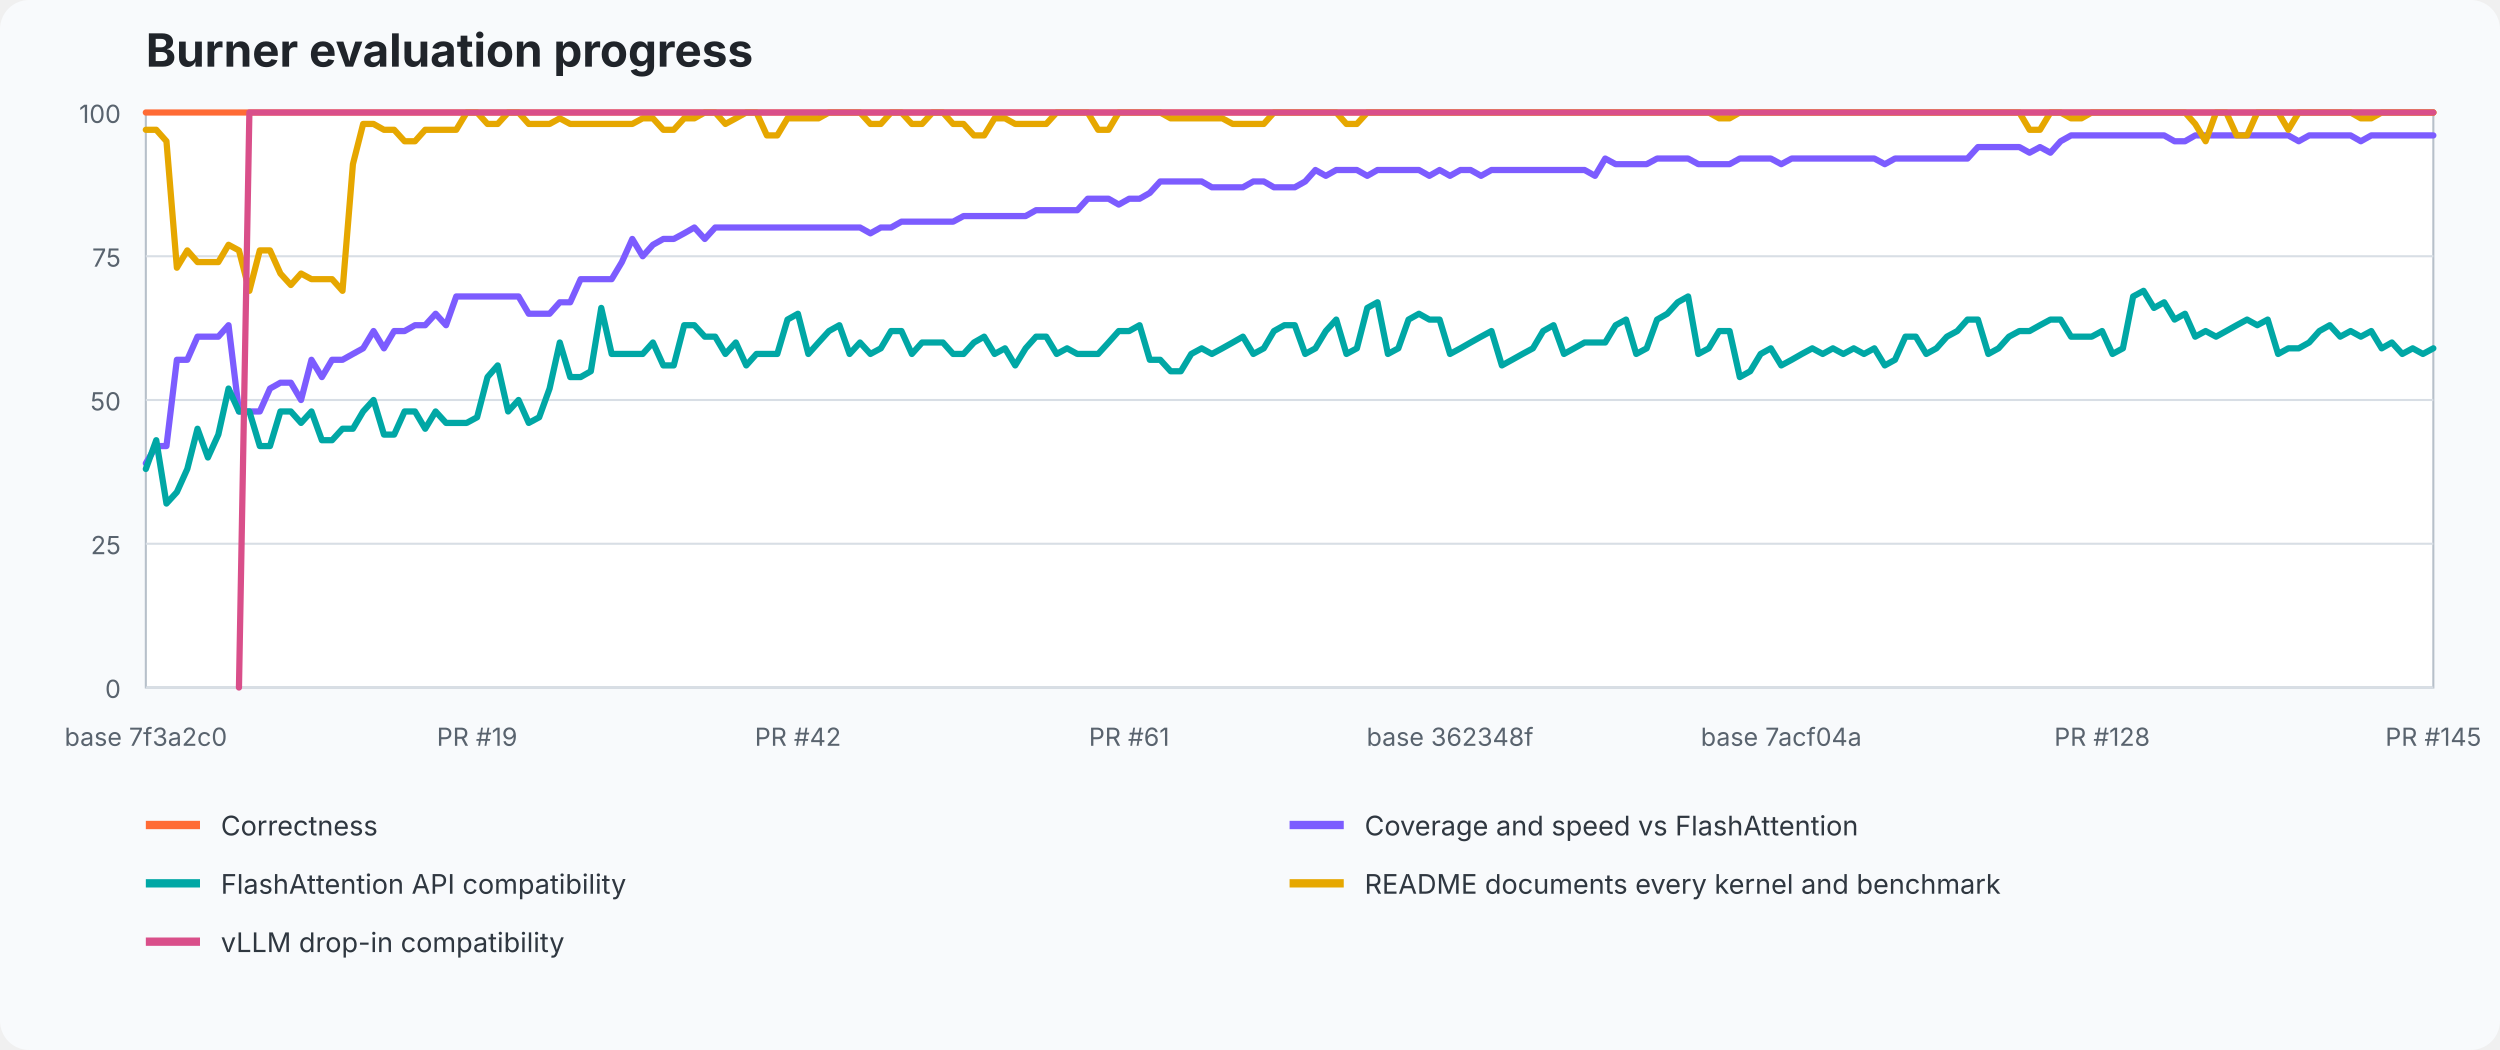
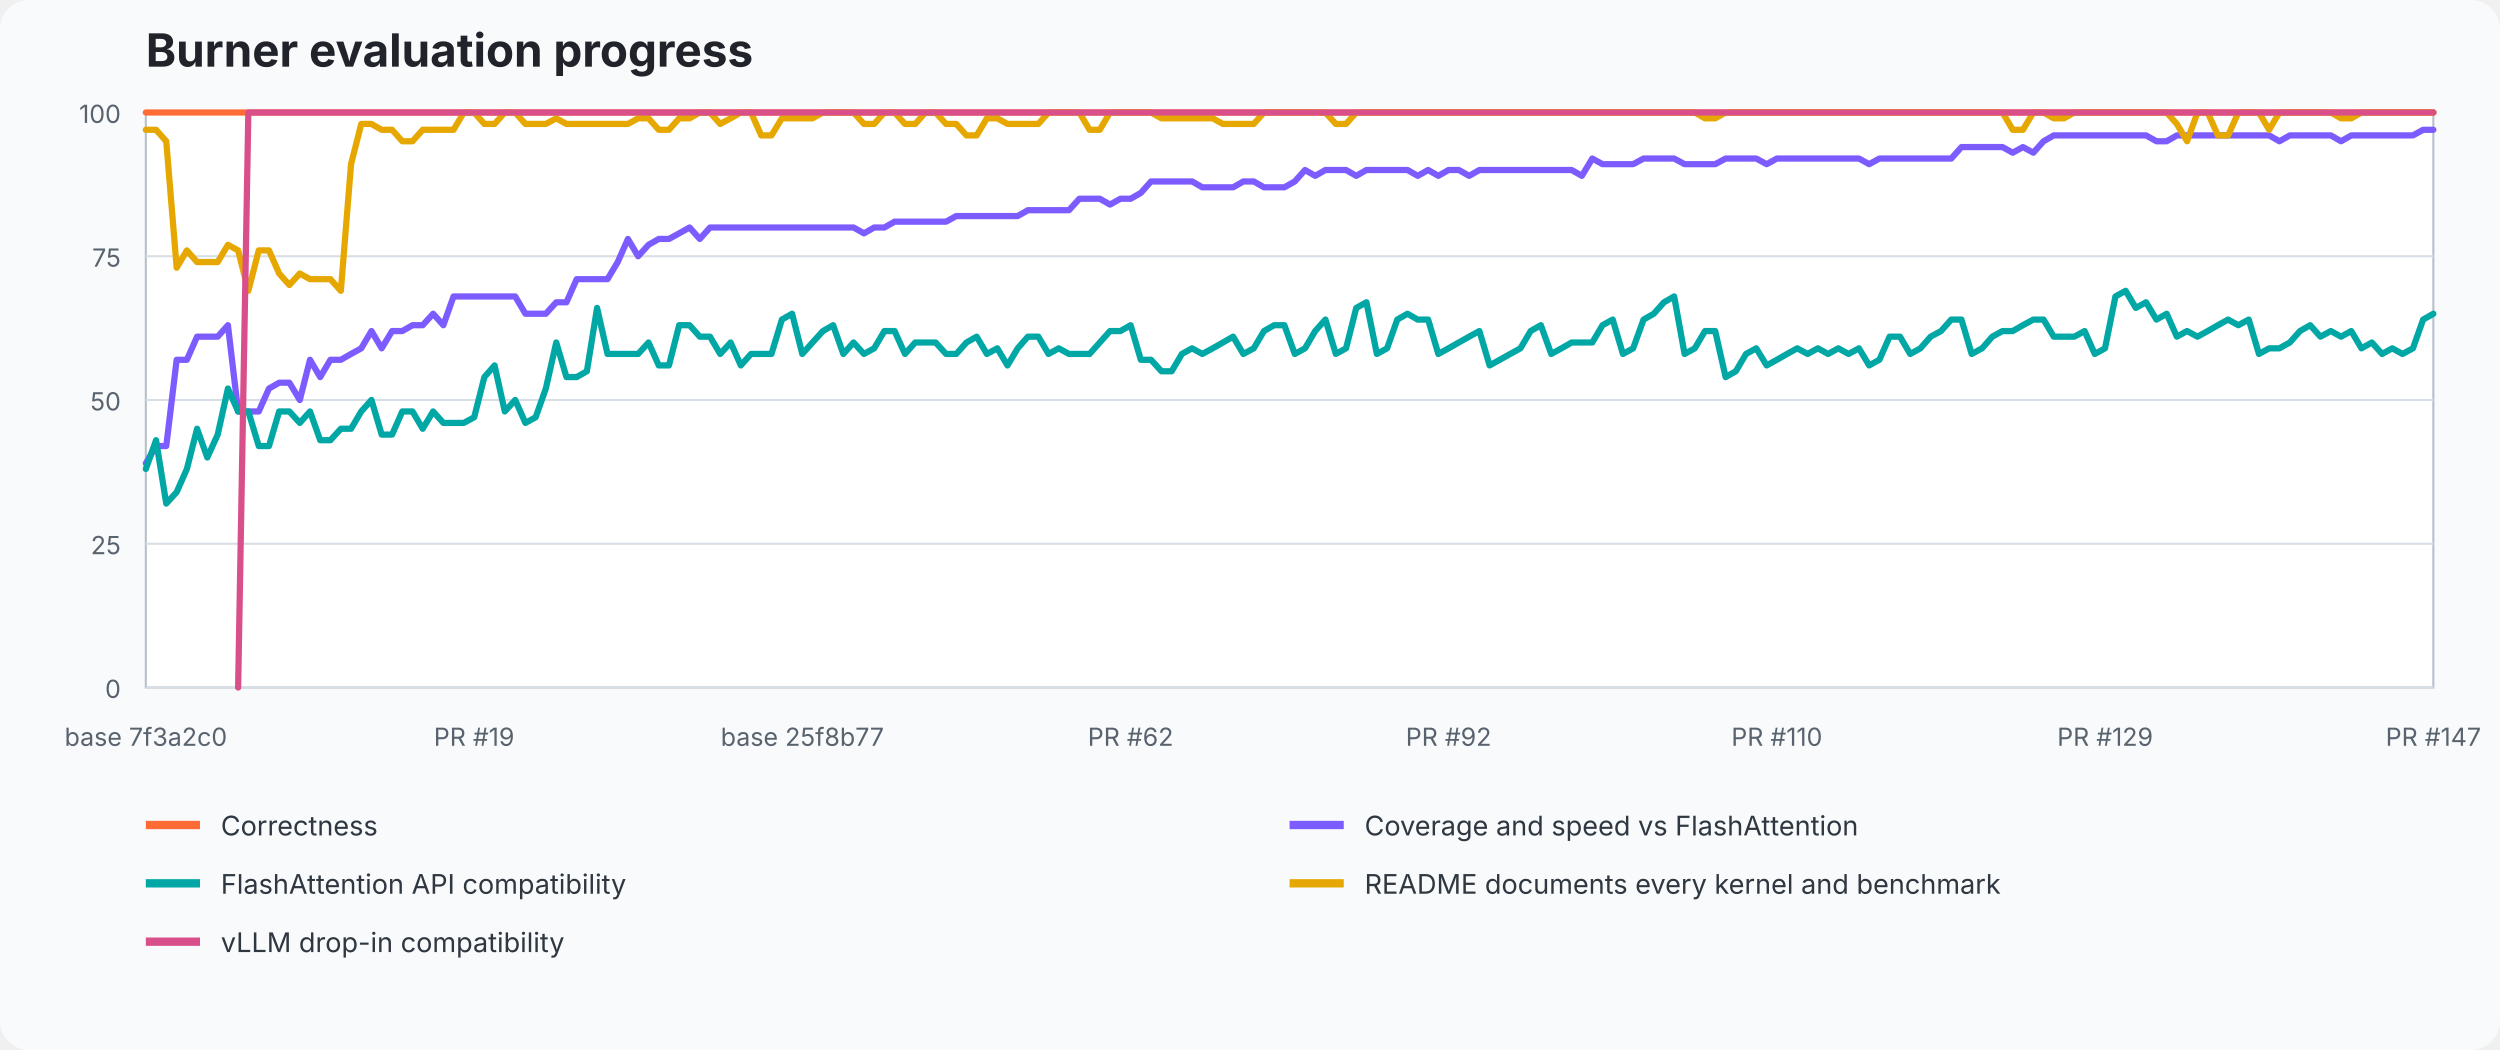
<svg xmlns="http://www.w3.org/2000/svg" width="1200" height="504" viewBox="0 0 1200 504" role="img" aria-labelledby="title desc">
  <style>text{font-family:ui-sans-serif,system-ui,-apple-system,BlinkMacSystemFont,"Segoe UI",sans-serif}.title{font-size:22px;font-weight:700;fill:#20242a}.axis{font-size:12px;fill:#59636e}.legend{font-size:13px;fill:#2f3740}.grid{stroke:#d8dee5;stroke-width:1}.plot{fill:#fff;stroke:#b7c0ca}</style>
  <rect width="100%" height="100%" fill="#f8fafc" rx="14" />
  <text x="70" y="32" class="title">Burner evaluation progress</text>
  <rect x="70" y="54" width="1098" height="276" class="plot" />
  <line x1="70" y1="330" x2="1168" y2="330" class="grid" />
  <text x="58" y="335" text-anchor="end" class="axis">0</text>
  <line x1="70" y1="261" x2="1168" y2="261" class="grid" />
  <text x="58" y="266" text-anchor="end" class="axis">25</text>
  <line x1="70" y1="192" x2="1168" y2="192" class="grid" />
  <text x="58" y="197" text-anchor="end" class="axis">50</text>
  <line x1="70" y1="123" x2="1168" y2="123" class="grid" />
  <text x="58" y="128" text-anchor="end" class="axis">75</text>
  <line x1="70" y1="54" x2="1168" y2="54" class="grid" />
  <text x="58" y="59" text-anchor="end" class="axis">100</text>
-   <polyline points="70.0,54.0 75.0,54.0 79.9,54.0 84.9,54.0 89.9,54.0 94.8,54.0 99.8,54.0 104.8,54.0 109.7,54.0 114.7,54.0 119.7,54.0 124.7,54.0 129.6,54.0 134.6,54.0 139.6,54.0 144.5,54.0 149.5,54.0 154.5,54.0 159.4,54.0 164.4,54.0 169.4,54.0 174.3,54.0 179.3,54.0 184.3,54.0 189.2,54.0 194.2,54.0 199.2,54.0 204.1,54.0 209.1,54.0 214.1,54.0 219.0,54.0 224.0,54.0 229.0,54.0 234.0,54.0 238.9,54.0 243.9,54.0 248.9,54.0 253.8,54.0 258.8,54.0 263.8,54.0 268.7,54.0 273.7,54.0 278.7,54.0 283.6,54.0 288.6,54.0 293.6,54.0 298.5,54.0 303.5,54.0 308.5,54.0 313.4,54.0 318.4,54.0 323.4,54.0 328.4,54.0 333.3,54.0 338.3,54.0 343.3,54.0 348.2,54.0 353.2,54.0 358.2,54.0 363.1,54.0 368.1,54.0 373.1,54.0 378.0,54.0 383.0,54.0 388.0,54.0 392.9,54.0 397.9,54.0 402.9,54.0 407.8,54.0 412.8,54.0 417.8,54.0 422.8,54.0 427.7,54.0 432.7,54.0 437.7,54.0 442.6,54.0 447.6,54.0 452.6,54.0 457.5,54.0 462.5,54.0 467.5,54.0 472.4,54.0 477.4,54.0 482.4,54.0 487.3,54.0 492.3,54.0 497.3,54.0 502.2,54.0 507.2,54.0 512.2,54.0 517.1,54.0 522.1,54.0 527.1,54.0 532.1,54.0 537.0,54.0 542.0,54.0 547.0,54.0 551.9,54.0 556.9,54.0 561.9,54.0 566.8,54.0 571.8,54.0 576.8,54.0 581.7,54.0 586.7,54.0 591.7,54.0 596.6,54.0 601.6,54.0 606.6,54.0 611.5,54.0 616.5,54.0 621.5,54.0 626.5,54.0 631.4,54.0 636.4,54.0 641.4,54.0 646.3,54.0 651.3,54.0 656.3,54.0 661.2,54.0 666.2,54.0 671.2,54.0 676.1,54.0 681.1,54.0 686.1,54.0 691.0,54.0 696.0,54.0 701.0,54.0 705.9,54.0 710.9,54.0 715.9,54.0 720.9,54.0 725.8,54.0 730.8,54.0 735.8,54.0 740.7,54.0 745.7,54.0 750.7,54.0 755.6,54.0 760.6,54.0 765.6,54.0 770.5,54.0 775.5,54.0 780.5,54.0 785.4,54.0 790.4,54.0 795.4,54.0 800.3,54.0 805.3,54.0 810.3,54.0 815.2,54.0 820.2,54.0 825.2,54.0 830.2,54.0 835.1,54.0 840.1,54.0 845.1,54.0 850.0,54.0 855.0,54.0 860.0,54.0 864.9,54.0 869.9,54.0 874.9,54.0 879.8,54.0 884.8,54.0 889.8,54.0 894.7,54.0 899.7,54.0 904.7,54.0 909.6,54.0 914.6,54.0 919.6,54.0 924.6,54.0 929.5,54.0 934.5,54.0 939.5,54.0 944.4,54.0 949.4,54.0 954.4,54.0 959.3,54.0 964.3,54.0 969.3,54.0 974.2,54.0 979.2,54.0 984.2,54.0 989.1,54.0 994.1,54.0 999.1,54.0 1004.0,54.0 1009.0,54.0 1014.0,54.0 1019.0,54.0 1023.9,54.0 1028.9,54.0 1033.9,54.0 1038.8,54.0 1043.8,54.0 1048.8,54.0 1053.7,54.0 1058.7,54.0 1063.7,54.0 1068.6,54.0 1073.6,54.0 1078.6,54.0 1083.5,54.0 1088.5,54.0 1093.5,54.0 1098.4,54.0 1103.4,54.0 1108.4,54.0 1113.3,54.0 1118.3,54.0 1123.3,54.0 1128.3,54.0 1133.2,54.0 1138.2,54.0 1143.2,54.0 1148.1,54.0 1153.1,54.0 1158.1,54.0 1163.0,54.0 1168.0,54.0" fill="none" stroke="#ff6b35" stroke-width="3" stroke-linejoin="round" stroke-linecap="round" />
-   <polyline points="70.0,222.4 75.0,214.1 79.9,214.1 84.9,172.7 89.9,172.7 94.8,161.6 99.8,161.6 104.8,161.6 109.7,156.1 114.7,197.5 119.7,197.5 124.7,197.5 129.6,186.5 134.6,183.7 139.6,183.7 144.5,192.0 149.5,172.7 154.5,181.0 159.4,172.7 164.4,172.7 169.4,169.9 174.3,167.2 179.3,158.9 184.3,167.2 189.2,158.9 194.2,158.9 199.2,156.1 204.1,156.1 209.1,150.6 214.1,156.1 219.0,142.3 224.0,142.3 229.0,142.3 234.0,142.3 238.9,142.3 243.9,142.3 248.9,142.3 253.8,150.6 258.8,150.6 263.8,150.6 268.7,145.1 273.7,145.1 278.7,134.0 283.6,134.0 288.6,134.0 293.6,134.0 298.5,125.8 303.5,114.7 308.5,123.0 313.4,117.5 318.4,114.7 323.4,114.7 328.4,112.0 333.3,109.2 338.3,114.7 343.3,109.2 348.2,109.2 353.2,109.2 358.2,109.2 363.1,109.2 368.1,109.2 373.1,109.2 378.0,109.2 383.0,109.2 388.0,109.2 392.9,109.2 397.9,109.2 402.9,109.2 407.8,109.2 412.8,109.2 417.8,112.0 422.8,109.2 427.7,109.2 432.7,106.4 437.7,106.4 442.6,106.4 447.6,106.4 452.6,106.4 457.5,106.4 462.5,103.7 467.5,103.7 472.4,103.7 477.4,103.7 482.4,103.7 487.3,103.7 492.3,103.7 497.3,100.9 502.2,100.9 507.2,100.9 512.2,100.9 517.1,100.9 522.1,95.4 527.1,95.4 532.1,95.4 537.0,98.2 542.0,95.4 547.0,95.4 551.9,92.6 556.9,87.1 561.9,87.1 566.8,87.1 571.8,87.1 576.8,87.1 581.7,89.9 586.7,89.9 591.7,89.9 596.6,89.9 601.6,87.1 606.6,87.1 611.5,89.9 616.5,89.9 621.5,89.9 626.5,87.1 631.4,81.6 636.4,84.4 641.4,81.6 646.3,81.6 651.3,81.6 656.3,84.4 661.2,81.6 666.2,81.6 671.2,81.6 676.1,81.6 681.1,81.6 686.1,84.4 691.0,81.6 696.0,84.4 701.0,81.6 705.9,81.6 710.9,84.4 715.9,81.6 720.9,81.6 725.8,81.6 730.8,81.6 735.8,81.6 740.7,81.6 745.7,81.6 750.7,81.6 755.6,81.6 760.6,81.6 765.6,84.4 770.5,76.1 775.5,78.8 780.5,78.8 785.4,78.8 790.4,78.8 795.4,76.1 800.3,76.1 805.3,76.1 810.3,76.1 815.2,78.8 820.2,78.8 825.2,78.8 830.2,78.8 835.1,76.1 840.1,76.1 845.1,76.1 850.0,76.1 855.0,78.8 860.0,76.1 864.9,76.1 869.9,76.1 874.9,76.1 879.8,76.1 884.8,76.1 889.8,76.1 894.7,76.1 899.7,76.1 904.7,78.8 909.6,76.1 914.6,76.1 919.6,76.1 924.6,76.1 929.5,76.1 934.5,76.1 939.5,76.1 944.4,76.1 949.4,70.6 954.4,70.6 959.3,70.6 964.3,70.6 969.3,70.6 974.2,73.3 979.2,70.6 984.2,73.3 989.1,67.8 994.1,65.0 999.1,65.0 1004.0,65.0 1009.0,65.0 1014.0,65.0 1019.0,65.0 1023.9,65.0 1028.9,65.0 1033.9,65.0 1038.8,65.0 1043.8,67.8 1048.8,67.8 1053.7,65.0 1058.7,65.0 1063.7,65.0 1068.6,65.0 1073.6,65.0 1078.6,65.0 1083.5,65.0 1088.5,65.0 1093.5,65.0 1098.4,65.0 1103.4,67.8 1108.4,65.0 1113.3,65.0 1118.3,65.0 1123.3,65.0 1128.3,65.0 1133.2,67.8 1138.2,65.0 1143.2,65.0 1148.1,65.0 1153.1,65.0 1158.1,65.0 1163.0,65.0 1168.0,65.0" fill="none" stroke="#7c5cff" stroke-width="3" stroke-linejoin="round" stroke-linecap="round" />
-   <polyline points="70.0,225.1 75.0,211.3 79.9,241.7 84.9,236.2 89.9,225.1 94.8,205.8 99.8,219.6 104.8,208.6 109.7,186.5 114.7,197.5 119.7,197.5 124.7,214.1 129.6,214.1 134.6,197.5 139.6,197.5 144.5,203.0 149.5,197.5 154.5,211.3 159.4,211.3 164.4,205.8 169.4,205.8 174.3,197.5 179.3,192.0 184.3,208.6 189.2,208.6 194.2,197.5 199.2,197.5 204.1,205.8 209.1,197.5 214.1,203.0 219.0,203.0 224.0,203.0 229.0,200.3 234.0,181.0 238.9,175.4 243.9,197.5 248.9,192.0 253.8,203.0 258.8,200.3 263.8,186.5 268.7,164.4 273.7,181.0 278.7,181.0 283.6,178.2 288.6,147.8 293.6,169.9 298.5,169.9 303.5,169.9 308.5,169.9 313.4,164.4 318.4,175.4 323.4,175.4 328.4,156.1 333.3,156.1 338.3,161.6 343.3,161.6 348.2,169.9 353.2,164.4 358.2,175.4 363.1,169.9 368.1,169.9 373.1,169.9 378.0,153.4 383.0,150.6 388.0,169.9 392.9,164.4 397.9,158.9 402.9,156.1 407.8,169.9 412.8,164.4 417.8,169.9 422.8,167.2 427.7,158.9 432.7,158.9 437.7,169.9 442.6,164.4 447.6,164.4 452.6,164.4 457.5,169.9 462.5,169.9 467.5,164.4 472.4,161.6 477.4,169.9 482.4,167.2 487.3,175.4 492.3,167.2 497.3,161.6 502.2,161.6 507.2,169.9 512.2,167.2 517.1,169.9 522.1,169.9 527.1,169.9 532.1,164.4 537.0,158.9 542.0,158.9 547.0,156.1 551.9,172.7 556.9,172.7 561.9,178.2 566.8,178.2 571.8,169.9 576.8,167.2 581.7,169.9 586.7,167.2 591.7,164.4 596.6,161.6 601.6,169.9 606.6,167.2 611.5,158.9 616.5,156.1 621.5,156.1 626.5,169.9 631.4,167.2 636.4,158.9 641.4,153.4 646.3,169.9 651.3,167.2 656.3,147.8 661.2,145.1 666.2,169.9 671.2,167.2 676.1,153.4 681.1,150.6 686.1,153.4 691.0,153.4 696.0,169.9 701.0,167.2 705.9,164.4 710.9,161.6 715.9,158.9 720.9,175.4 725.8,172.7 730.8,169.9 735.8,167.2 740.7,158.9 745.7,156.1 750.7,169.9 755.6,167.2 760.6,164.4 765.6,164.4 770.5,164.4 775.5,156.1 780.5,153.4 785.4,169.9 790.4,167.2 795.4,153.4 800.3,150.6 805.3,145.1 810.3,142.3 815.2,169.9 820.2,167.2 825.2,158.9 830.2,158.9 835.1,181.0 840.1,178.2 845.1,169.9 850.0,167.2 855.0,175.4 860.0,172.7 864.9,169.9 869.9,167.2 874.9,169.9 879.8,167.2 884.8,169.9 889.8,167.2 894.7,169.9 899.7,167.2 904.7,175.4 909.6,172.7 914.6,161.6 919.6,161.6 924.6,169.9 929.5,167.2 934.5,161.6 939.5,158.9 944.4,153.4 949.4,153.4 954.4,169.9 959.3,167.2 964.3,161.6 969.3,158.9 974.2,158.9 979.2,156.1 984.2,153.4 989.1,153.4 994.1,161.6 999.1,161.6 1004.0,161.6 1009.0,158.9 1014.0,169.9 1019.0,167.2 1023.9,142.3 1028.9,139.6 1033.9,147.8 1038.8,145.1 1043.8,153.4 1048.8,150.6 1053.7,161.6 1058.7,158.9 1063.7,161.6 1068.6,158.9 1073.6,156.1 1078.6,153.4 1083.5,156.1 1088.5,153.4 1093.5,169.9 1098.4,167.2 1103.4,167.2 1108.4,164.4 1113.3,158.9 1118.3,156.1 1123.3,161.6 1128.3,158.9 1133.2,161.6 1138.2,158.9 1143.2,167.2 1148.1,164.4 1153.1,169.9 1158.1,167.2 1163.0,169.9 1168.0,167.2" fill="none" stroke="#00a7a5" stroke-width="3" stroke-linejoin="round" stroke-linecap="round" />
-   <polyline points="70.0,62.3 75.0,62.3 79.9,67.8 84.9,128.5 89.9,120.2 94.8,125.8 99.8,125.8 104.8,125.8 109.7,117.5 114.7,120.2 119.7,139.6 124.7,120.2 129.6,120.2 134.6,131.3 139.6,136.8 144.5,131.3 149.5,134.0 154.5,134.0 159.4,134.0 164.4,139.6 169.4,78.8 174.3,59.5 179.3,59.5 184.3,62.3 189.2,62.3 194.2,67.8 199.2,67.8 204.1,62.3 209.1,62.3 214.1,62.3 219.0,62.3 224.0,54.0 229.0,54.0 234.0,59.5 238.9,59.5 243.9,54.0 248.9,54.0 253.8,59.5 258.8,59.5 263.8,59.5 268.7,56.8 273.7,59.5 278.7,59.5 283.6,59.5 288.6,59.5 293.6,59.5 298.5,59.5 303.5,59.5 308.5,56.8 313.4,56.8 318.4,62.3 323.4,62.3 328.4,56.8 333.3,56.8 338.3,54.0 343.3,54.0 348.2,59.5 353.2,56.8 358.2,54.0 363.1,54.0 368.1,65.0 373.1,65.0 378.0,56.8 383.0,56.8 388.0,56.8 392.9,56.8 397.9,54.0 402.9,54.0 407.8,54.0 412.8,54.0 417.8,59.5 422.8,59.5 427.7,54.0 432.7,54.0 437.7,59.5 442.6,59.5 447.6,54.0 452.6,54.0 457.5,59.5 462.5,59.5 467.5,65.0 472.4,65.0 477.4,56.8 482.4,56.8 487.3,59.5 492.3,59.5 497.3,59.5 502.2,59.5 507.2,54.0 512.2,54.0 517.1,54.0 522.1,54.0 527.1,62.3 532.1,62.3 537.0,54.0 542.0,54.0 547.0,54.0 551.9,54.0 556.9,54.0 561.9,56.8 566.8,56.8 571.8,56.8 576.8,56.8 581.7,56.8 586.7,56.8 591.7,59.5 596.6,59.5 601.6,59.5 606.6,59.5 611.5,54.0 616.5,54.0 621.5,54.0 626.5,54.0 631.4,54.0 636.4,54.0 641.4,54.0 646.3,59.5 651.3,59.5 656.3,54.0 661.2,54.0 666.2,54.0 671.2,54.0 676.1,54.0 681.1,54.0 686.1,54.0 691.0,54.0 696.0,54.0 701.0,54.0 705.9,54.0 710.9,54.0 715.9,54.0 720.9,54.0 725.8,54.0 730.8,54.0 735.8,54.0 740.7,54.0 745.7,54.0 750.7,54.0 755.6,54.0 760.6,54.0 765.6,54.0 770.5,54.0 775.5,54.0 780.5,54.0 785.4,54.0 790.4,54.0 795.4,54.0 800.3,54.0 805.3,54.0 810.3,54.0 815.2,54.0 820.2,54.0 825.2,56.8 830.2,56.8 835.1,54.0 840.1,54.0 845.1,54.0 850.0,54.0 855.0,54.0 860.0,54.0 864.9,54.0 869.9,54.0 874.9,54.0 879.8,54.0 884.8,54.0 889.8,54.0 894.7,54.0 899.7,54.0 904.7,54.0 909.6,54.0 914.6,54.0 919.6,54.0 924.6,54.0 929.5,54.0 934.5,54.0 939.5,54.0 944.4,54.0 949.4,54.0 954.4,54.0 959.3,54.0 964.3,54.0 969.3,54.0 974.2,62.3 979.2,62.3 984.2,54.0 989.1,54.0 994.1,56.8 999.1,56.8 1004.0,54.0 1009.0,54.0 1014.0,54.0 1019.0,54.0 1023.9,54.0 1028.9,54.0 1033.9,54.0 1038.8,54.0 1043.8,54.0 1048.8,54.0 1053.7,59.5 1058.7,67.8 1063.7,54.0 1068.6,54.0 1073.6,65.0 1078.6,65.0 1083.5,54.0 1088.5,54.0 1093.5,54.0 1098.4,62.3 1103.4,54.0 1108.4,54.0 1113.3,54.0 1118.3,54.0 1123.3,54.0 1128.3,54.0 1133.2,56.8 1138.2,56.8 1143.2,54.0 1148.1,54.0 1153.1,54.0 1158.1,54.0 1163.0,54.0 1168.0,54.0" fill="none" stroke="#e6a700" stroke-width="3" stroke-linejoin="round" stroke-linecap="round" />
-   <polyline points="114.7,330.0 119.7,54.0 124.7,54.0 129.6,54.0 134.6,54.0 139.6,54.0 144.5,54.0 149.5,54.0 154.5,54.0 159.4,54.0 164.4,54.0 169.4,54.0 174.3,54.0 179.3,54.0 184.3,54.0 189.2,54.0 194.2,54.0 199.2,54.0 204.1,54.0 209.1,54.0 214.1,54.0 219.0,54.0 224.0,54.0 229.0,54.0 234.0,54.0 238.9,54.0 243.9,54.0 248.9,54.0 253.8,54.0 258.8,54.0 263.8,54.0 268.7,54.0 273.7,54.0 278.7,54.0 283.6,54.0 288.6,54.0 293.6,54.0 298.5,54.0 303.5,54.0 308.5,54.0 313.4,54.0 318.4,54.0 323.4,54.0 328.4,54.0 333.3,54.0 338.3,54.0 343.3,54.0 348.2,54.0 353.2,54.0 358.2,54.0 363.1,54.0 368.1,54.0 373.1,54.0 378.0,54.0 383.0,54.0 388.0,54.0 392.9,54.0 397.9,54.0 402.9,54.0 407.8,54.0 412.8,54.0 417.8,54.0 422.8,54.0 427.7,54.0 432.7,54.0 437.7,54.0 442.6,54.0 447.6,54.0 452.6,54.0 457.5,54.0 462.5,54.0 467.5,54.0 472.4,54.0 477.4,54.0 482.4,54.0 487.3,54.0 492.3,54.0 497.3,54.0 502.2,54.0 507.2,54.0 512.2,54.0 517.1,54.0 522.1,54.0 527.1,54.0 532.1,54.0 537.0,54.0 542.0,54.0 547.0,54.0 551.9,54.0 556.9,54.0 561.9,54.0 566.8,54.0 571.8,54.0 576.8,54.0 581.7,54.0 586.7,54.0 591.7,54.0 596.6,54.0 601.6,54.0 606.6,54.0 611.5,54.0 616.5,54.0 621.5,54.0 626.5,54.0 631.4,54.0 636.4,54.0 641.4,54.0 646.3,54.0 651.3,54.0 656.3,54.0 661.2,54.0 666.2,54.0 671.2,54.0 676.1,54.0 681.1,54.0 686.1,54.0 691.0,54.0 696.0,54.0 701.0,54.0 705.9,54.0 710.9,54.0 715.9,54.0 720.9,54.0 725.8,54.0 730.8,54.0 735.8,54.0 740.7,54.0 745.7,54.0 750.7,54.0 755.6,54.0 760.6,54.0 765.6,54.0 770.5,54.0 775.5,54.0 780.5,54.0 785.4,54.0 790.4,54.0 795.4,54.0 800.3,54.0 805.3,54.0 810.3,54.0 815.2,54.0 820.2,54.0 825.2,54.0 830.2,54.0 835.1,54.0 840.1,54.0 845.1,54.0 850.0,54.0 855.0,54.0 860.0,54.0 864.9,54.0 869.9,54.0 874.9,54.0 879.8,54.0 884.8,54.0 889.8,54.0 894.7,54.0 899.7,54.0 904.7,54.0 909.6,54.0 914.6,54.0 919.6,54.0 924.6,54.0 929.5,54.0 934.5,54.0 939.5,54.0 944.4,54.0 949.4,54.0 954.4,54.0 959.3,54.0 964.3,54.0 969.3,54.0 974.2,54.0 979.2,54.0 984.2,54.0 989.1,54.0 994.1,54.0 999.1,54.0 1004.0,54.0 1009.0,54.0 1014.0,54.0 1019.0,54.0 1023.9,54.0 1028.9,54.0 1033.9,54.0 1038.8,54.0 1043.8,54.0 1048.8,54.0 1053.7,54.0 1058.7,54.0 1063.7,54.0 1068.6,54.0 1073.6,54.0 1078.6,54.0 1083.5,54.0 1088.5,54.0 1093.5,54.0 1098.4,54.0 1103.4,54.0 1108.4,54.0 1113.3,54.0 1118.3,54.0 1123.3,54.0 1128.3,54.0 1133.2,54.0 1138.2,54.0 1143.2,54.0 1148.1,54.0 1153.1,54.0 1158.1,54.0 1163.0,54.0 1168.0,54.0" fill="none" stroke="#d94f8a" stroke-width="3" stroke-linejoin="round" stroke-linecap="round" />
+   <polyline points="70.0,54.0 74.9,54.0 79.8,54.0 84.8,54.0 89.7,54.0 94.6,54.0 99.5,54.0 104.5,54.0 109.4,54.0 114.3,54.0 119.2,54.0 124.2,54.0 129.1,54.0 134.0,54.0 138.9,54.0 143.9,54.0 148.8,54.0 153.7,54.0 158.6,54.0 163.6,54.0 168.5,54.0 173.4,54.0 178.3,54.0 183.2,54.0 188.2,54.0 193.1,54.0 198.0,54.0 202.9,54.0 207.9,54.0 212.8,54.0 217.7,54.0 222.6,54.0 227.6,54.0 232.5,54.0 237.4,54.0 242.3,54.0 247.3,54.0 252.2,54.0 257.1,54.0 262.0,54.0 267.0,54.0 271.9,54.0 276.8,54.0 281.7,54.0 286.6,54.0 291.6,54.0 296.5,54.0 301.4,54.0 306.3,54.0 311.3,54.0 316.2,54.0 321.1,54.0 326.0,54.0 331.0,54.0 335.9,54.0 340.8,54.0 345.7,54.0 350.7,54.0 355.6,54.0 360.5,54.0 365.4,54.0 370.3,54.0 375.3,54.0 380.2,54.0 385.1,54.0 390.0,54.0 395.0,54.0 399.9,54.0 404.8,54.0 409.7,54.0 414.7,54.0 419.6,54.0 424.5,54.0 429.4,54.0 434.4,54.0 439.3,54.0 444.2,54.0 449.1,54.0 454.1,54.0 459.0,54.0 463.9,54.0 468.8,54.0 473.7,54.0 478.7,54.0 483.6,54.0 488.5,54.0 493.4,54.0 498.4,54.0 503.3,54.0 508.2,54.0 513.1,54.0 518.1,54.0 523.0,54.0 527.9,54.0 532.8,54.0 537.8,54.0 542.7,54.0 547.6,54.0 552.5,54.0 557.5,54.0 562.4,54.0 567.3,54.0 572.2,54.0 577.1,54.0 582.1,54.0 587.0,54.0 591.9,54.0 596.8,54.0 601.8,54.0 606.7,54.0 611.6,54.0 616.5,54.0 621.5,54.0 626.4,54.0 631.3,54.0 636.2,54.0 641.2,54.0 646.1,54.0 651.0,54.0 655.9,54.0 660.9,54.0 665.8,54.0 670.7,54.0 675.6,54.0 680.5,54.0 685.5,54.0 690.4,54.0 695.3,54.0 700.2,54.0 705.2,54.0 710.1,54.0 715.0,54.0 719.9,54.0 724.9,54.0 729.8,54.0 734.7,54.0 739.6,54.0 744.6,54.0 749.5,54.0 754.4,54.0 759.3,54.0 764.3,54.0 769.2,54.0 774.1,54.0 779.0,54.0 783.9,54.0 788.9,54.0 793.8,54.0 798.7,54.0 803.6,54.0 808.6,54.0 813.5,54.0 818.4,54.0 823.3,54.0 828.3,54.0 833.2,54.0 838.1,54.0 843.0,54.0 848.0,54.0 852.9,54.0 857.8,54.0 862.7,54.0 867.7,54.0 872.6,54.0 877.5,54.0 882.4,54.0 887.3,54.0 892.3,54.0 897.2,54.0 902.1,54.0 907.0,54.0 912.0,54.0 916.9,54.0 921.8,54.0 926.7,54.0 931.7,54.0 936.6,54.0 941.5,54.0 946.4,54.0 951.4,54.0 956.3,54.0 961.2,54.0 966.1,54.0 971.0,54.0 976.0,54.0 980.9,54.0 985.8,54.0 990.7,54.0 995.7,54.0 1000.6,54.0 1005.5,54.0 1010.4,54.0 1015.4,54.0 1020.3,54.0 1025.2,54.0 1030.1,54.0 1035.1,54.0 1040.0,54.0 1044.9,54.0 1049.8,54.0 1054.8,54.0 1059.7,54.0 1064.6,54.0 1069.5,54.0 1074.4,54.0 1079.4,54.0 1084.3,54.0 1089.2,54.0 1094.1,54.0 1099.1,54.0 1104.0,54.0 1108.9,54.0 1113.8,54.0 1118.8,54.0 1123.7,54.0 1128.6,54.0 1133.5,54.0 1138.5,54.0 1143.4,54.0 1148.3,54.0 1153.2,54.0 1158.2,54.0 1163.1,54.0 1168.0,54.0" fill="none" stroke="#ff6b35" stroke-width="3" stroke-linejoin="round" stroke-linecap="round" />
+   <polyline points="70.0,222.4 74.9,214.1 79.8,214.1 84.8,172.7 89.7,172.7 94.6,161.6 99.5,161.6 104.5,161.6 109.4,156.1 114.3,197.5 119.2,197.5 124.2,197.5 129.1,186.5 134.0,183.7 138.9,183.7 143.9,192.0 148.8,172.7 153.7,181.0 158.6,172.7 163.6,172.7 168.5,169.9 173.4,167.2 178.3,158.9 183.2,167.2 188.2,158.9 193.1,158.9 198.0,156.1 202.9,156.1 207.9,150.6 212.8,156.1 217.7,142.3 222.6,142.3 227.6,142.3 232.5,142.3 237.4,142.3 242.3,142.3 247.3,142.3 252.2,150.6 257.1,150.6 262.0,150.6 267.0,145.1 271.9,145.1 276.8,134.0 281.7,134.0 286.6,134.0 291.6,134.0 296.5,125.8 301.4,114.7 306.3,123.0 311.3,117.5 316.2,114.7 321.1,114.7 326.0,112.0 331.0,109.2 335.9,114.7 340.8,109.2 345.7,109.2 350.7,109.2 355.6,109.2 360.5,109.2 365.4,109.2 370.3,109.2 375.3,109.2 380.2,109.2 385.1,109.2 390.0,109.2 395.0,109.2 399.9,109.2 404.8,109.2 409.7,109.2 414.7,112.0 419.6,109.2 424.5,109.2 429.4,106.4 434.4,106.4 439.3,106.4 444.2,106.4 449.1,106.4 454.1,106.4 459.0,103.7 463.9,103.7 468.8,103.7 473.7,103.7 478.7,103.7 483.6,103.7 488.5,103.7 493.4,100.9 498.4,100.9 503.3,100.9 508.2,100.9 513.1,100.9 518.1,95.4 523.0,95.4 527.9,95.4 532.8,98.2 537.8,95.4 542.7,95.4 547.6,92.6 552.5,87.1 557.5,87.1 562.4,87.1 567.3,87.1 572.2,87.1 577.1,89.9 582.1,89.9 587.0,89.9 591.9,89.9 596.8,87.1 601.8,87.1 606.7,89.9 611.6,89.9 616.5,89.9 621.5,87.1 626.4,81.6 631.3,84.4 636.2,81.6 641.2,81.6 646.1,81.6 651.0,84.4 655.9,81.6 660.9,81.6 665.8,81.6 670.7,81.6 675.6,81.6 680.5,84.4 685.5,81.6 690.4,84.4 695.3,81.6 700.2,81.6 705.2,84.4 710.1,81.6 715.0,81.6 719.9,81.6 724.9,81.6 729.8,81.6 734.7,81.6 739.6,81.6 744.6,81.6 749.5,81.6 754.4,81.6 759.3,84.4 764.3,76.1 769.2,78.8 774.1,78.8 779.0,78.8 783.9,78.8 788.9,76.1 793.8,76.1 798.7,76.1 803.6,76.1 808.6,78.8 813.5,78.8 818.4,78.8 823.3,78.8 828.3,76.1 833.2,76.1 838.1,76.1 843.0,76.1 848.0,78.8 852.9,76.1 857.8,76.1 862.7,76.1 867.7,76.1 872.6,76.1 877.5,76.1 882.4,76.1 887.3,76.1 892.3,76.1 897.2,78.8 902.1,76.1 907.0,76.1 912.0,76.1 916.9,76.1 921.8,76.1 926.7,76.1 931.7,76.1 936.6,76.1 941.5,70.6 946.4,70.6 951.4,70.6 956.3,70.6 961.2,70.6 966.1,73.3 971.0,70.6 976.0,73.3 980.9,67.8 985.8,65.0 990.7,65.0 995.7,65.0 1000.6,65.0 1005.5,65.0 1010.4,65.0 1015.4,65.0 1020.3,65.0 1025.2,65.0 1030.1,65.0 1035.1,67.8 1040.0,67.8 1044.9,65.0 1049.8,65.0 1054.8,65.0 1059.7,65.0 1064.6,65.0 1069.5,65.0 1074.4,65.0 1079.4,65.0 1084.3,65.0 1089.2,65.0 1094.1,67.8 1099.1,65.0 1104.0,65.0 1108.9,65.0 1113.8,65.0 1118.8,65.0 1123.7,67.8 1128.6,65.0 1133.5,65.0 1138.5,65.0 1143.4,65.0 1148.3,65.0 1153.2,65.0 1158.2,65.0 1163.1,62.3 1168.0,62.3" fill="none" stroke="#7c5cff" stroke-width="3" stroke-linejoin="round" stroke-linecap="round" />
+   <polyline points="70.0,225.1 74.9,211.3 79.8,241.7 84.8,236.2 89.7,225.1 94.6,205.8 99.5,219.6 104.5,208.6 109.4,186.5 114.3,197.5 119.2,197.5 124.2,214.1 129.1,214.1 134.0,197.5 138.9,197.5 143.9,203.0 148.8,197.5 153.7,211.3 158.6,211.3 163.6,205.8 168.5,205.8 173.4,197.5 178.3,192.0 183.2,208.6 188.2,208.6 193.1,197.5 198.0,197.5 202.9,205.8 207.9,197.5 212.8,203.0 217.7,203.0 222.6,203.0 227.6,200.3 232.5,181.0 237.4,175.4 242.3,197.5 247.3,192.0 252.2,203.0 257.1,200.3 262.0,186.5 267.0,164.4 271.9,181.0 276.8,181.0 281.7,178.2 286.6,147.8 291.6,169.9 296.5,169.9 301.4,169.9 306.3,169.9 311.3,164.4 316.2,175.4 321.1,175.4 326.0,156.1 331.0,156.1 335.9,161.6 340.8,161.6 345.7,169.9 350.7,164.4 355.6,175.4 360.5,169.9 365.4,169.9 370.3,169.9 375.3,153.4 380.2,150.6 385.1,169.9 390.0,164.4 395.0,158.9 399.9,156.1 404.8,169.9 409.7,164.4 414.7,169.9 419.6,167.2 424.5,158.9 429.4,158.9 434.4,169.9 439.3,164.4 444.2,164.4 449.1,164.4 454.1,169.9 459.0,169.9 463.9,164.4 468.8,161.6 473.7,169.9 478.7,167.2 483.6,175.4 488.5,167.2 493.4,161.6 498.4,161.6 503.3,169.9 508.2,167.2 513.1,169.9 518.1,169.9 523.0,169.9 527.9,164.4 532.8,158.9 537.8,158.9 542.7,156.1 547.6,172.7 552.5,172.7 557.5,178.2 562.4,178.2 567.3,169.9 572.2,167.2 577.1,169.9 582.1,167.2 587.0,164.4 591.9,161.6 596.8,169.9 601.8,167.2 606.7,158.9 611.6,156.1 616.5,156.1 621.5,169.9 626.4,167.2 631.3,158.9 636.2,153.4 641.2,169.9 646.1,167.2 651.0,147.8 655.9,145.1 660.9,169.9 665.8,167.2 670.7,153.4 675.6,150.6 680.5,153.4 685.5,153.4 690.4,169.9 695.3,167.2 700.2,164.4 705.2,161.6 710.1,158.9 715.0,175.4 719.9,172.7 724.9,169.9 729.8,167.2 734.7,158.9 739.6,156.1 744.6,169.9 749.5,167.2 754.4,164.4 759.3,164.4 764.3,164.4 769.2,156.1 774.1,153.4 779.0,169.9 783.9,167.2 788.9,153.4 793.8,150.6 798.7,145.1 803.6,142.3 808.6,169.9 813.5,167.2 818.4,158.9 823.3,158.9 828.3,181.0 833.2,178.2 838.1,169.9 843.0,167.2 848.0,175.4 852.9,172.7 857.8,169.9 862.7,167.2 867.7,169.9 872.6,167.2 877.5,169.9 882.4,167.2 887.3,169.9 892.3,167.2 897.2,175.4 902.1,172.7 907.0,161.6 912.0,161.6 916.9,169.9 921.8,167.2 926.7,161.6 931.7,158.9 936.6,153.4 941.5,153.4 946.4,169.9 951.4,167.2 956.3,161.6 961.2,158.9 966.1,158.9 971.0,156.1 976.0,153.4 980.9,153.4 985.8,161.6 990.7,161.6 995.7,161.6 1000.6,158.9 1005.5,169.9 1010.4,167.2 1015.4,142.3 1020.3,139.6 1025.2,147.8 1030.1,145.1 1035.1,153.4 1040.0,150.6 1044.9,161.6 1049.8,158.9 1054.8,161.6 1059.7,158.9 1064.6,156.1 1069.5,153.4 1074.4,156.1 1079.4,153.4 1084.3,169.9 1089.2,167.2 1094.1,167.2 1099.1,164.4 1104.0,158.9 1108.9,156.1 1113.8,161.6 1118.8,158.9 1123.7,161.6 1128.6,158.9 1133.5,167.2 1138.5,164.4 1143.4,169.9 1148.3,167.2 1153.2,169.9 1158.2,167.2 1163.1,153.4 1168.0,150.6" fill="none" stroke="#00a7a5" stroke-width="3" stroke-linejoin="round" stroke-linecap="round" />
+   <polyline points="70.0,62.3 74.9,62.3 79.8,67.8 84.8,128.5 89.7,120.2 94.6,125.8 99.5,125.8 104.5,125.8 109.4,117.5 114.3,120.2 119.2,139.6 124.2,120.2 129.1,120.2 134.0,131.3 138.9,136.8 143.9,131.3 148.8,134.0 153.7,134.0 158.6,134.0 163.6,139.6 168.5,78.8 173.4,59.5 178.3,59.5 183.2,62.3 188.2,62.3 193.1,67.8 198.0,67.8 202.9,62.3 207.9,62.3 212.8,62.3 217.7,62.3 222.6,54.0 227.6,54.0 232.5,59.5 237.4,59.5 242.3,54.0 247.3,54.0 252.2,59.5 257.1,59.5 262.0,59.5 267.0,56.8 271.9,59.5 276.8,59.5 281.7,59.5 286.6,59.5 291.6,59.5 296.5,59.5 301.4,59.5 306.3,56.8 311.3,56.8 316.2,62.3 321.1,62.3 326.0,56.8 331.0,56.8 335.9,54.0 340.8,54.0 345.7,59.5 350.7,56.8 355.6,54.0 360.5,54.0 365.4,65.0 370.3,65.0 375.3,56.8 380.2,56.8 385.1,56.8 390.0,56.8 395.0,54.0 399.9,54.0 404.8,54.0 409.7,54.0 414.7,59.5 419.6,59.5 424.5,54.0 429.4,54.0 434.4,59.5 439.3,59.5 444.2,54.0 449.1,54.0 454.1,59.5 459.0,59.5 463.9,65.0 468.8,65.0 473.7,56.8 478.7,56.8 483.6,59.5 488.5,59.5 493.4,59.5 498.4,59.5 503.3,54.0 508.2,54.0 513.1,54.0 518.1,54.0 523.0,62.3 527.9,62.3 532.8,54.0 537.8,54.0 542.7,54.0 547.6,54.0 552.5,54.0 557.5,56.8 562.4,56.8 567.3,56.8 572.2,56.8 577.1,56.8 582.1,56.8 587.0,59.5 591.9,59.5 596.8,59.5 601.8,59.5 606.7,54.0 611.6,54.0 616.5,54.0 621.5,54.0 626.4,54.0 631.3,54.0 636.2,54.0 641.2,59.5 646.1,59.5 651.0,54.0 655.9,54.0 660.9,54.0 665.8,54.0 670.7,54.0 675.6,54.0 680.5,54.0 685.5,54.0 690.4,54.0 695.3,54.0 700.2,54.0 705.2,54.0 710.1,54.0 715.0,54.0 719.9,54.0 724.9,54.0 729.8,54.0 734.7,54.0 739.6,54.0 744.6,54.0 749.5,54.0 754.4,54.0 759.3,54.0 764.3,54.0 769.2,54.0 774.1,54.0 779.0,54.0 783.9,54.0 788.9,54.0 793.8,54.0 798.7,54.0 803.6,54.0 808.6,54.0 813.5,54.0 818.4,56.8 823.3,56.8 828.3,54.0 833.2,54.0 838.1,54.0 843.0,54.0 848.0,54.0 852.9,54.0 857.8,54.0 862.7,54.0 867.7,54.0 872.6,54.0 877.5,54.0 882.4,54.0 887.3,54.0 892.3,54.0 897.2,54.0 902.1,54.0 907.0,54.0 912.0,54.0 916.9,54.0 921.8,54.0 926.7,54.0 931.7,54.0 936.6,54.0 941.5,54.0 946.4,54.0 951.4,54.0 956.3,54.0 961.2,54.0 966.1,62.3 971.0,62.3 976.0,54.0 980.9,54.0 985.8,56.8 990.7,56.8 995.7,54.0 1000.6,54.0 1005.5,54.0 1010.4,54.0 1015.4,54.0 1020.3,54.0 1025.2,54.0 1030.1,54.0 1035.1,54.0 1040.0,54.0 1044.9,59.5 1049.8,67.8 1054.8,54.0 1059.7,54.0 1064.6,65.0 1069.5,65.0 1074.4,54.0 1079.4,54.0 1084.3,54.0 1089.2,62.3 1094.1,54.0 1099.1,54.0 1104.0,54.0 1108.9,54.0 1113.8,54.0 1118.8,54.0 1123.7,56.8 1128.6,56.8 1133.5,54.0 1138.5,54.0 1143.4,54.0 1148.3,54.0 1153.2,54.0 1158.2,54.0 1163.1,54.0 1168.0,54.0" fill="none" stroke="#e6a700" stroke-width="3" stroke-linejoin="round" stroke-linecap="round" />
+   <polyline points="114.3,330.0 119.2,54.0 124.2,54.0 129.1,54.0 134.0,54.0 138.9,54.0 143.9,54.0 148.8,54.0 153.7,54.0 158.6,54.0 163.6,54.0 168.5,54.0 173.4,54.0 178.3,54.0 183.2,54.0 188.2,54.0 193.1,54.0 198.0,54.0 202.9,54.0 207.9,54.0 212.8,54.0 217.7,54.0 222.6,54.0 227.6,54.0 232.5,54.0 237.4,54.0 242.3,54.0 247.3,54.0 252.2,54.0 257.1,54.0 262.0,54.0 267.0,54.0 271.9,54.0 276.8,54.0 281.7,54.0 286.6,54.0 291.6,54.0 296.5,54.0 301.4,54.0 306.3,54.0 311.3,54.0 316.2,54.0 321.1,54.0 326.0,54.0 331.0,54.0 335.9,54.0 340.8,54.0 345.7,54.0 350.7,54.0 355.6,54.0 360.5,54.0 365.4,54.0 370.3,54.0 375.3,54.0 380.2,54.0 385.1,54.0 390.0,54.0 395.0,54.0 399.9,54.0 404.8,54.0 409.7,54.0 414.7,54.0 419.6,54.0 424.5,54.0 429.4,54.0 434.4,54.0 439.3,54.0 444.2,54.0 449.1,54.0 454.1,54.0 459.0,54.0 463.9,54.0 468.8,54.0 473.7,54.0 478.7,54.0 483.6,54.0 488.5,54.0 493.4,54.0 498.4,54.0 503.3,54.0 508.2,54.0 513.1,54.0 518.1,54.0 523.0,54.0 527.9,54.0 532.8,54.0 537.8,54.0 542.7,54.0 547.6,54.0 552.5,54.0 557.5,54.0 562.4,54.0 567.3,54.0 572.2,54.0 577.1,54.0 582.1,54.0 587.0,54.0 591.9,54.0 596.8,54.0 601.8,54.0 606.7,54.0 611.6,54.0 616.5,54.0 621.5,54.0 626.4,54.0 631.3,54.0 636.2,54.0 641.2,54.0 646.1,54.0 651.0,54.0 655.9,54.0 660.9,54.0 665.8,54.0 670.7,54.0 675.6,54.0 680.5,54.0 685.5,54.0 690.4,54.0 695.3,54.0 700.2,54.0 705.2,54.0 710.1,54.0 715.0,54.0 719.9,54.0 724.9,54.0 729.8,54.0 734.7,54.0 739.6,54.0 744.6,54.0 749.5,54.0 754.4,54.0 759.3,54.0 764.3,54.0 769.2,54.0 774.1,54.0 779.0,54.0 783.9,54.0 788.9,54.0 793.8,54.0 798.7,54.0 803.6,54.0 808.6,54.0 813.5,54.0 818.4,54.0 823.3,54.0 828.3,54.0 833.2,54.0 838.1,54.0 843.0,54.0 848.0,54.0 852.9,54.0 857.8,54.0 862.7,54.0 867.7,54.0 872.6,54.0 877.5,54.0 882.4,54.0 887.3,54.0 892.3,54.0 897.2,54.0 902.1,54.0 907.0,54.0 912.0,54.0 916.9,54.0 921.8,54.0 926.7,54.0 931.7,54.0 936.6,54.0 941.5,54.0 946.4,54.0 951.4,54.0 956.3,54.0 961.2,54.0 966.1,54.0 971.0,54.0 976.0,54.0 980.9,54.0 985.8,54.0 990.7,54.0 995.7,54.0 1000.6,54.0 1005.5,54.0 1010.4,54.0 1015.4,54.0 1020.3,54.0 1025.2,54.0 1030.1,54.0 1035.1,54.0 1040.0,54.0 1044.9,54.0 1049.8,54.0 1054.8,54.0 1059.7,54.0 1064.6,54.0 1069.5,54.0 1074.4,54.0 1079.4,54.0 1084.3,54.0 1089.2,54.0 1094.1,54.0 1099.1,54.0 1104.0,54.0 1108.9,54.0 1113.8,54.0 1118.8,54.0 1123.7,54.0 1128.6,54.0 1133.5,54.0 1138.5,54.0 1143.4,54.0 1148.3,54.0 1153.2,54.0 1158.2,54.0 1163.1,54.0 1168.0,54.0" fill="none" stroke="#d94f8a" stroke-width="3" stroke-linejoin="round" stroke-linecap="round" />
  <text x="70" y="358" text-anchor="middle" class="axis">base 7f3a2c0</text>
-   <text x="228.986" y="358" text-anchor="middle" class="axis">PR #19</text>
-   <text x="383.005" y="358" text-anchor="middle" class="axis">PR #42</text>
-   <text x="541.991" y="358" text-anchor="middle" class="axis">PR #61</text>
-   <text x="696.009" y="358" text-anchor="middle" class="axis">base 362348f</text>
-   <text x="854.995" y="358" text-anchor="middle" class="axis">base 7acf04a</text>
-   <text x="1009.014" y="358" text-anchor="middle" class="axis">PR #128</text>
-   <text x="1168" y="358" text-anchor="middle" class="axis">PR #145</text>
+   <text x="227.561" y="358" text-anchor="middle" class="axis">PR #19</text>
+   <text x="385.121" y="358" text-anchor="middle" class="axis">base 25f8b77</text>
+   <text x="542.682" y="358" text-anchor="middle" class="axis">PR #62</text>
+   <text x="695.318" y="358" text-anchor="middle" class="axis">PR #92</text>
+   <text x="852.879" y="358" text-anchor="middle" class="axis">PR #110</text>
+   <text x="1010.439" y="358" text-anchor="middle" class="axis">PR #129</text>
+   <text x="1168" y="358" text-anchor="middle" class="axis">PR #147</text>
  <line x1="70" y1="396" x2="96" y2="396" stroke="#ff6b35" stroke-width="4" />
  <text x="106" y="401" class="legend">Correctness</text>
  <line x1="619" y1="396" x2="645" y2="396" stroke="#7c5cff" stroke-width="4" />
  <text x="655" y="401" class="legend">Coverage and speed vs FlashAttention</text>
  <line x1="70" y1="424" x2="96" y2="424" stroke="#00a7a5" stroke-width="4" />
  <text x="106" y="429" class="legend">FlashAttention API compatibility</text>
  <line x1="619" y1="424" x2="645" y2="424" stroke="#e6a700" stroke-width="4" />
  <text x="655" y="429" class="legend">README documents every kernel and benchmark</text>
  <line x1="70" y1="452" x2="96" y2="452" stroke="#d94f8a" stroke-width="4" />
  <text x="106" y="457" class="legend">vLLM drop-in compatibility</text>
</svg>
